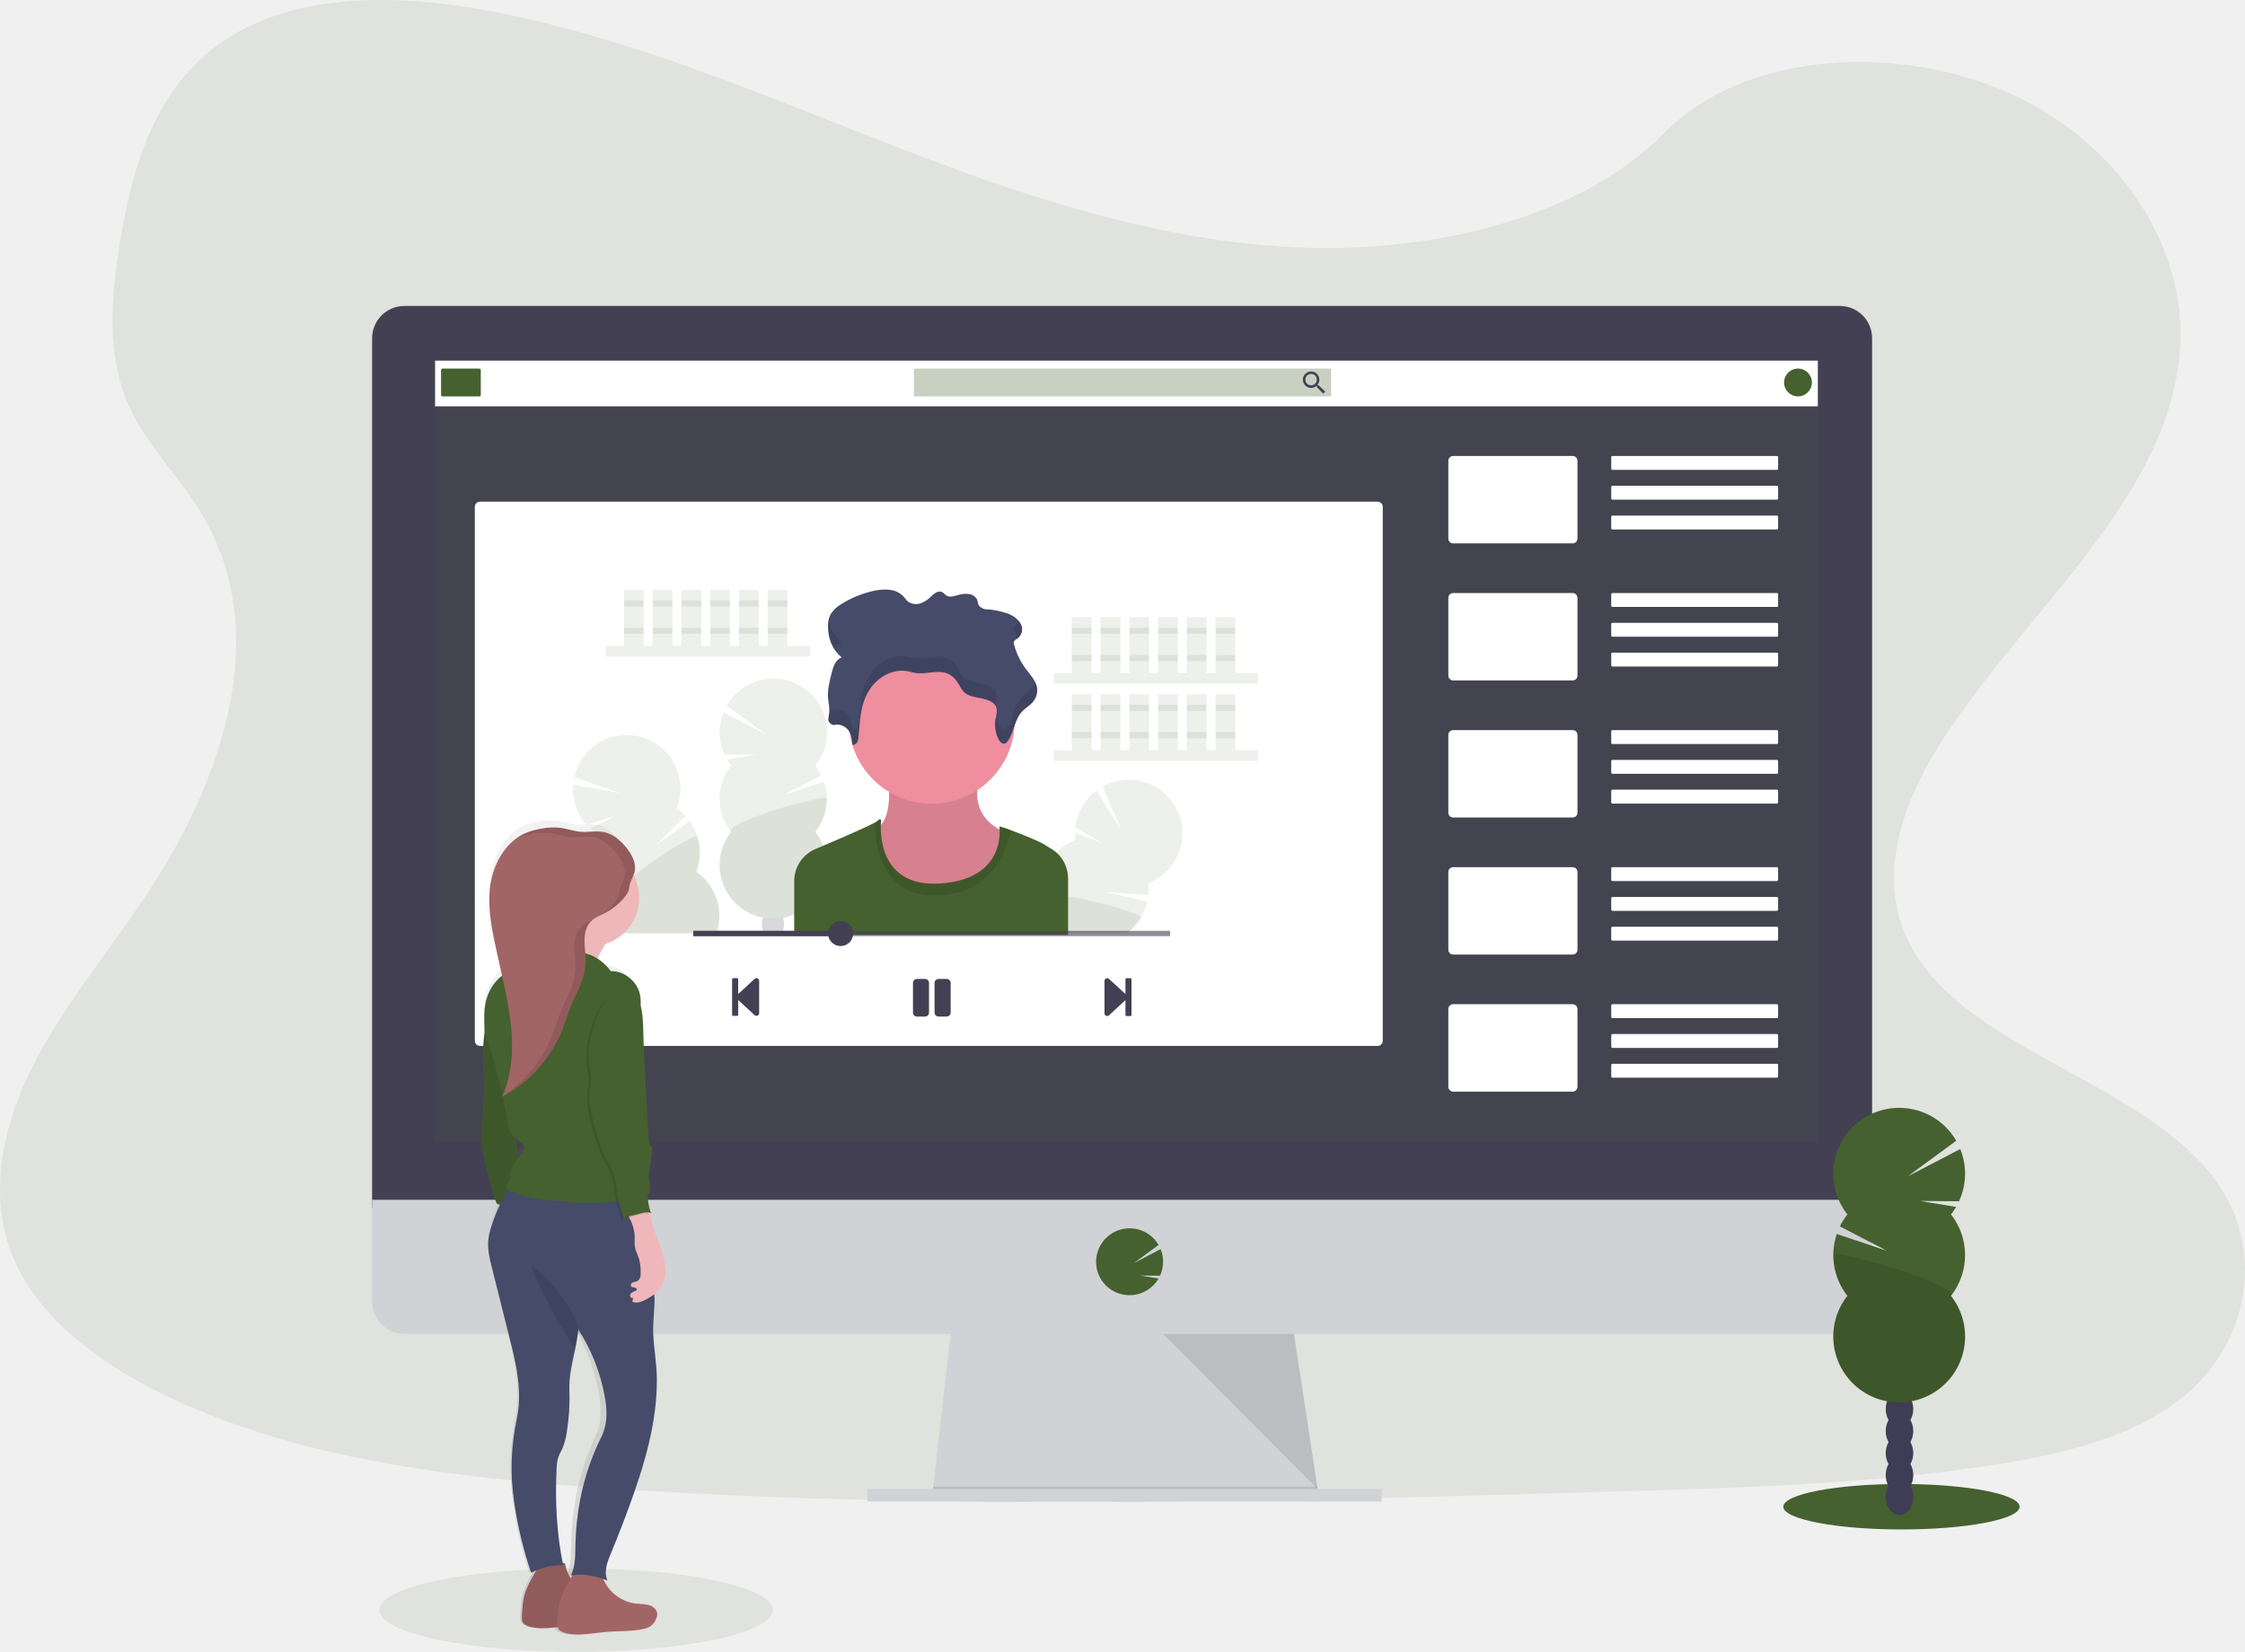
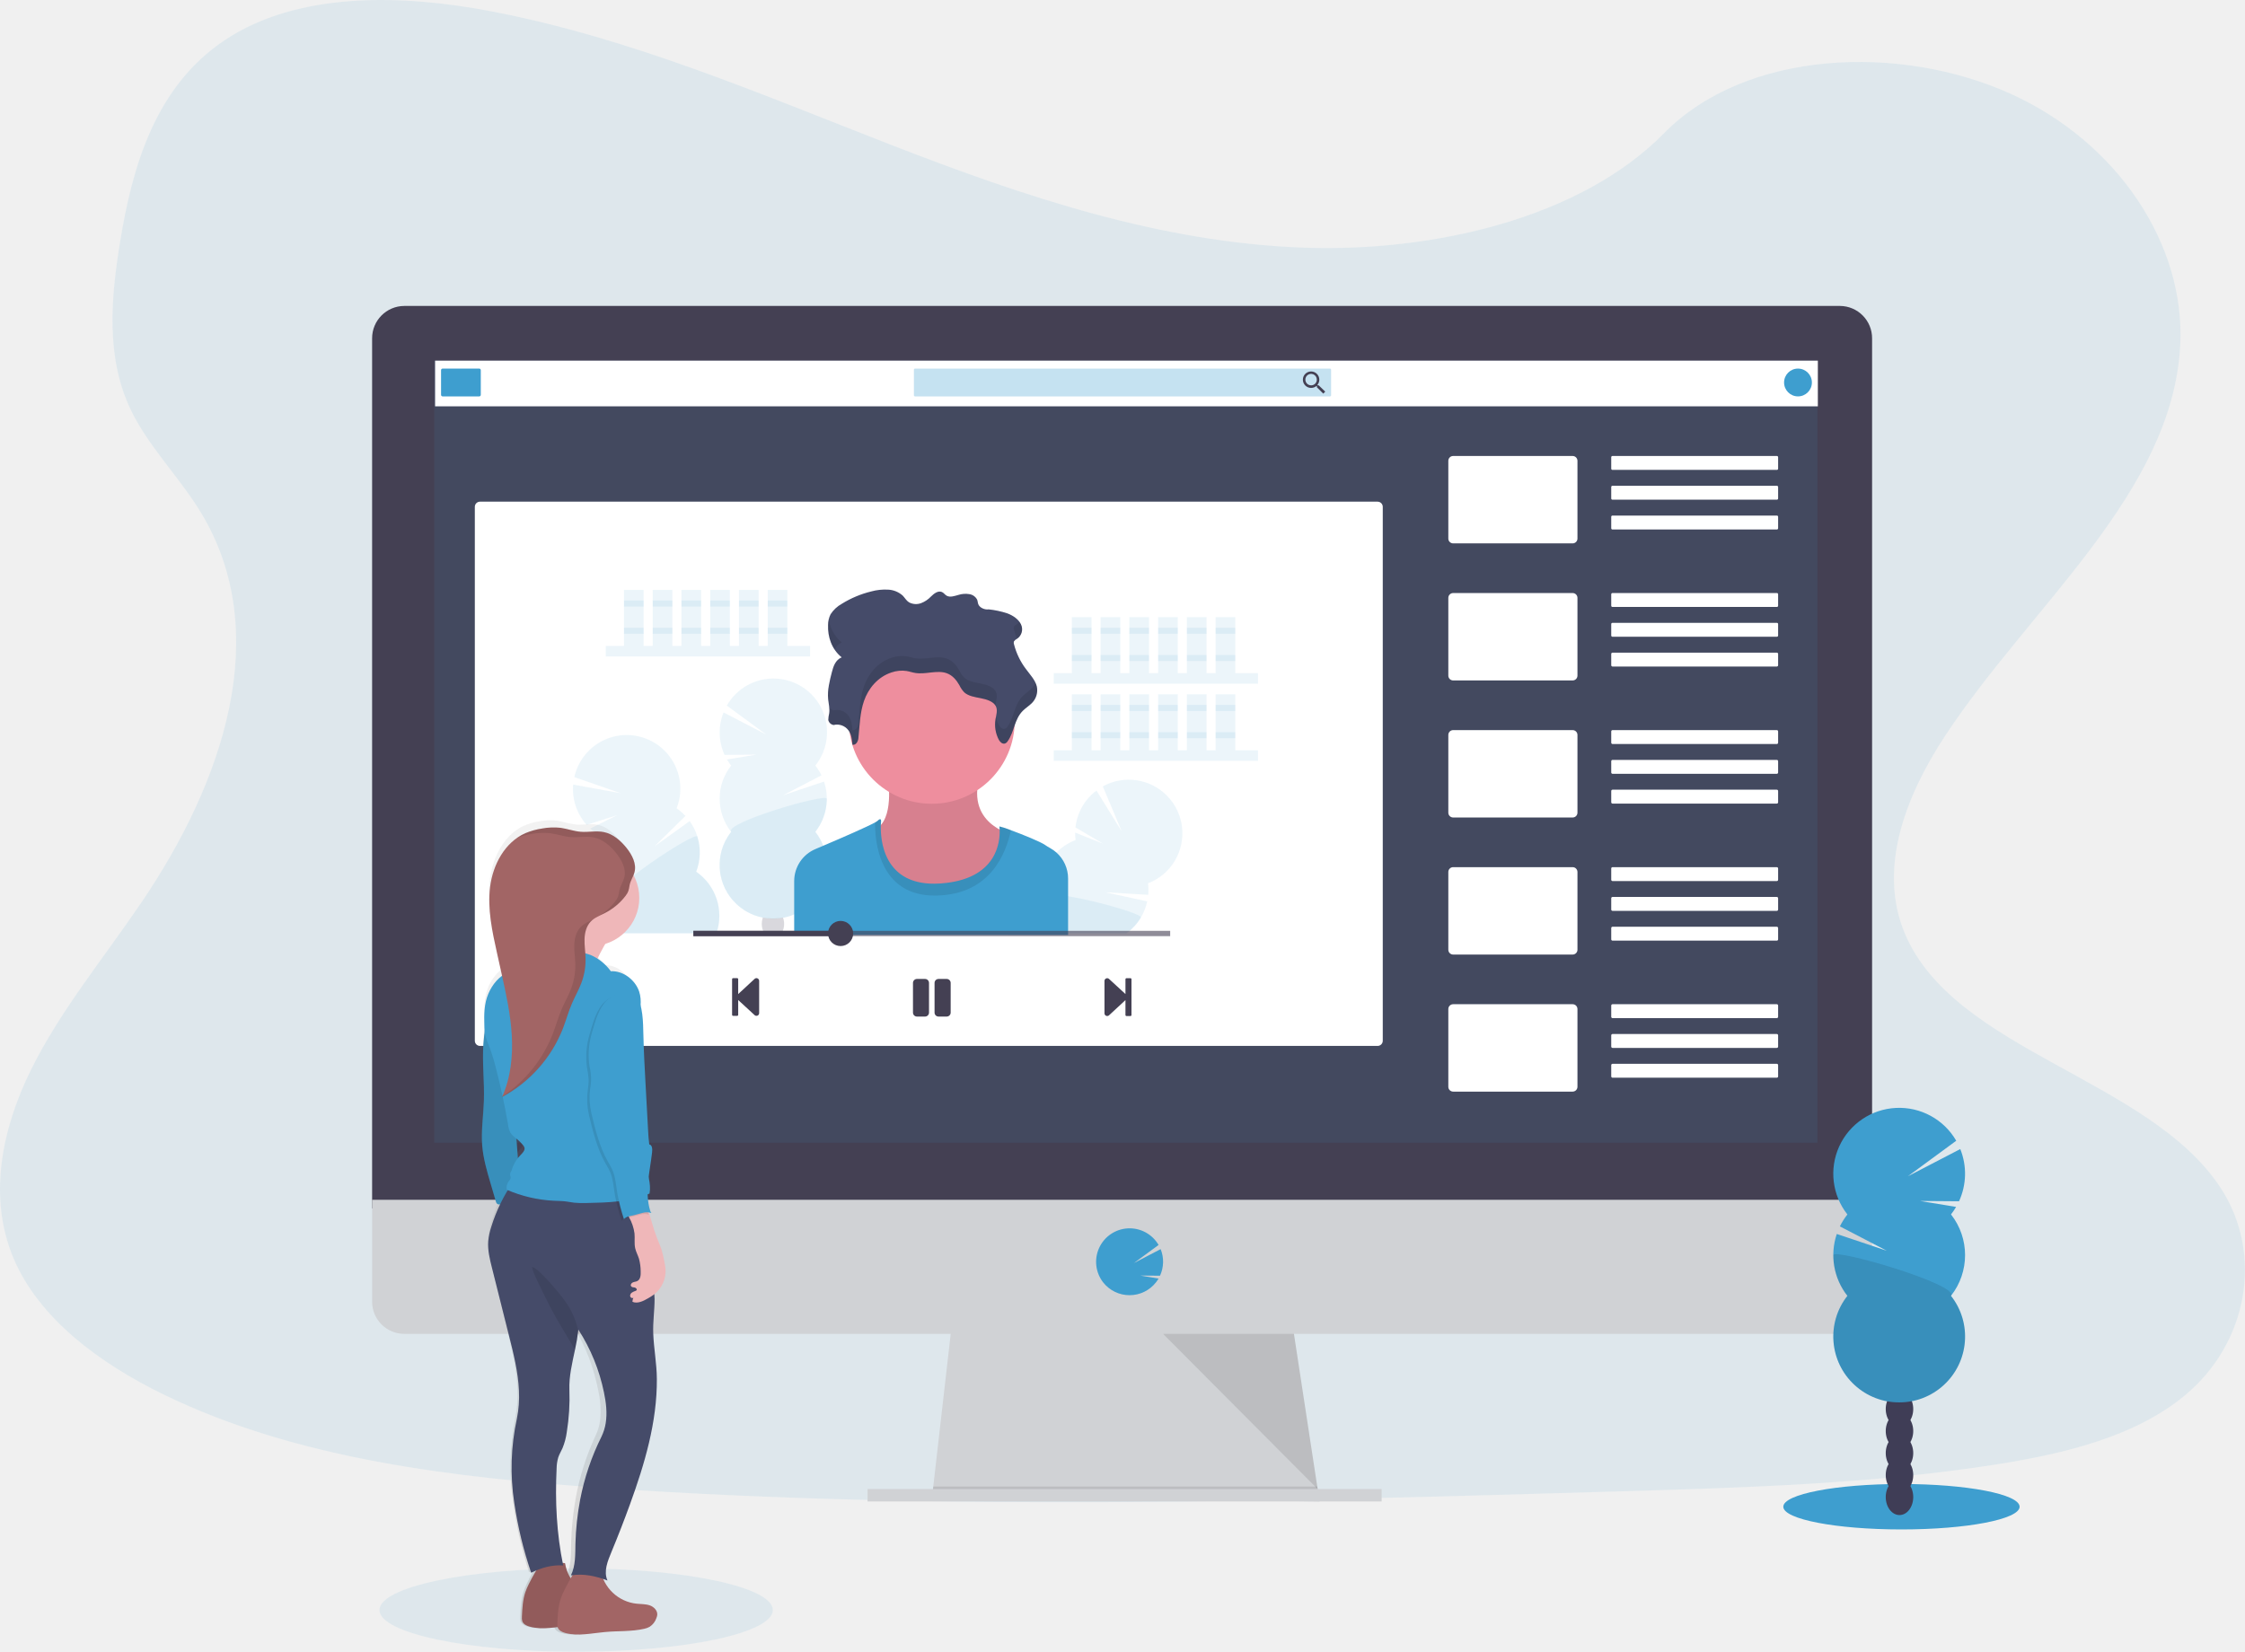
<svg xmlns="http://www.w3.org/2000/svg" data-name="Layer 1" width="1130" height="831.56" viewBox="0 0 1130 831.56">
  <defs>
    <linearGradient id="a" x1="321.68" y1="857.11" x2="321.68" y2="447.21" gradientUnits="userSpaceOnUse">
      <stop offset="0" stop-color="gray" stop-opacity=".25" />
      <stop offset=".54" stop-color="gray" stop-opacity=".12" />
      <stop offset="1" stop-color="gray" stop-opacity=".1" />
    </linearGradient>
  </defs>
-   <path d="M656.54 124.69C584.1 122.18 515.1 98.78 449.22 73.2S318.07 19.27 247.37 5.71c-45.48-8.72-97.49-9.93-134.13 14.43-35.27 23.46-46.66 64-52.78 101.55-4.61 28.28-7.32 58 5.3 84.51 8.77 18.37 24.34 33.82 35.11 51.42 37.45 61.26 11 136.79-29.62 196.59-19 28.06-41.13 54.82-55.82 84.69s-21.49 64.08-8.64 94.54c12.75 30.2 43.11 52.88 76 68.83 66.81 32.4 145.54 41.68 222.31 46.93 169.95 11.58 340.8 6.58 511.19 1.58 63.06-1.87 126.39-3.76 188.43-13.51 34.44-5.41 70-14 95-34.75 31.75-26.34 39.62-70.94 18.34-104-35.68-55.39-134.35-69.15-159.29-128.6-13.73-32.72.37-69.17 20.32-99.52 42.8-65.11 114.54-122.22 118.32-196.64 2.6-51.11-31.89-102.3-85.21-126.48-55.9-25.35-133.4-22.16-174.64 19.8-42.44 43.21-117.06 59.83-181.02 57.61z" fill="#45612f" opacity=".1" />
+   <path d="M656.54 124.69C584.1 122.18 515.1 98.78 449.22 73.2S318.07 19.27 247.37 5.71c-45.48-8.72-97.49-9.93-134.13 14.43-35.27 23.46-46.66 64-52.78 101.55-4.61 28.28-7.32 58 5.3 84.51 8.77 18.37 24.34 33.82 35.11 51.42 37.45 61.26 11 136.79-29.62 196.59-19 28.06-41.13 54.82-55.82 84.69s-21.49 64.08-8.64 94.54c12.75 30.2 43.11 52.88 76 68.83 66.81 32.4 145.54 41.68 222.31 46.93 169.95 11.58 340.8 6.58 511.19 1.58 63.06-1.87 126.39-3.76 188.43-13.51 34.44-5.41 70-14 95-34.75 31.75-26.34 39.62-70.94 18.34-104-35.68-55.39-134.35-69.15-159.29-128.6-13.73-32.72.37-69.17 20.32-99.52 42.8-65.11 114.54-122.22 118.32-196.64 2.6-51.11-31.89-102.3-85.21-126.48-55.9-25.35-133.4-22.16-174.64 19.8-42.44 43.21-117.06 59.83-181.02 57.61z" fill="#3e9ecf" opacity=".1" />
  <path fill="#d0d2d5" d="M664.18 755.89l-195-2.5.57-5 9.43-82.5h171.25l12.6 82.5.96 6.25.19 1.25z" />
  <path opacity=".1" d="M663.99 754.64h-97.31l-97.5-1.25.57-5h193.28l.96 6.25z" />
  <path fill="#d0d2d5" d="M436.68 749.64h258.75v6.25H436.68z" />
  <path d="M942.3 170.37a16.27 16.27 0 00-16.19-16.35H203.5a16.27 16.27 0 00-16.2 16.35v438h755z" fill="#444053" />
  <path d="M187.3 604.02v51.3a16.2 16.2 0 0016.2 16.2h722.61a16.2 16.2 0 0016.19-16.2v-51.3z" fill="#d0d2d5" />
-   <path fill="#45612f" opacity=".1" d="M218.55 181.52H914.8v393.75H218.55z" />
-   <path d="M568.55 652.05a16.89 16.89 0 0013.28-6.44 17.21 17.21 0 001.31-1.93l-9.26-1.52 10 .08a16.85 16.85 0 00.32-13.38l-13.43 7 12.39-9.1a16.87 16.87 0 10-27.87 18.88 16.87 16.87 0 0013.26 6.41z" fill="#45612f" />
+   <path fill="#3e9ecf" opacity=".1" d="M218.55 181.52H914.8v393.75H218.55z" />
+   <path d="M568.55 652.05a16.89 16.89 0 0013.28-6.44 17.21 17.21 0 001.31-1.93l-9.26-1.52 10 .08a16.85 16.85 0 00.32-13.38l-13.43 7 12.39-9.1a16.87 16.87 0 10-27.87 18.88 16.87 16.87 0 0013.26 6.41z" fill="#3e9ecf" />
  <path opacity=".1" d="M585.43 671.52l77.79 78.12-11.93-78.12h-65.86z" />
  <rect x="239" y="252.56" width="457" height="274" rx="2.6" fill="#fff" />
  <path fill="#fff" d="M219 181.56h696v23H219z" />
-   <rect x="222" y="185.56" width="20" height="14" rx=".78" fill="#45612f" />
-   <rect x="460" y="185.56" width="210" height="14" rx=".58" fill="#45612f" opacity=".3" />
+   <rect x="222" y="185.56" width="20" height="14" rx=".78" fill="#3e9ecf" />
+   <rect x="460" y="185.56" width="210" height="14" rx=".58" fill="#3e9ecf" opacity=".3" />
  <path d="M663.77 194h-.51l-.19-.16a4.25 4.25 0 001-2.72 4.14 4.14 0 10-4.13 4.17 4.27 4.27 0 002.72-1l.19.16v.52l3.2 3.2 1-1zm-3.84 0a2.89 2.89 0 112.88-2.88 2.86 2.86 0 01-2.88 2.88z" fill="#444053" />
-   <circle cx="905" cy="192.56" r="7" fill="#45612f" />
+   <circle cx="905" cy="192.56" r="7" fill="#3e9ecf" />
  <rect x="729" y="229.56" width="65" height="44" rx="2.43" fill="#fff" />
  <rect x="811" y="229.56" width="84" height="7" rx=".61" fill="#fff" />
  <rect x="811" y="244.56" width="84" height="7" rx=".61" fill="#fff" />
  <rect x="811" y="259.56" width="84" height="7" rx=".61" fill="#fff" />
  <rect x="729" y="298.56" width="65" height="44" rx="2.43" fill="#fff" />
  <rect x="811" y="298.56" width="84" height="7" rx=".61" fill="#fff" />
  <rect x="811" y="313.56" width="84" height="7" rx=".61" fill="#fff" />
  <rect x="811" y="328.56" width="84" height="7" rx=".66" fill="#fff" />
  <rect x="729" y="367.56" width="65" height="44" rx="2.43" fill="#fff" />
  <rect x="811" y="367.56" width="84" height="7" rx=".66" fill="#fff" />
  <rect x="811" y="382.56" width="84" height="7" rx=".66" fill="#fff" />
  <rect x="811" y="397.56" width="84" height="7" rx=".66" fill="#fff" />
  <rect x="729" y="436.56" width="65" height="44" rx="2.43" fill="#fff" />
  <rect x="811" y="436.56" width="84" height="7" rx=".66" fill="#fff" />
  <rect x="811" y="451.56" width="84" height="7" rx=".66" fill="#fff" />
  <rect x="811" y="466.56" width="84" height="7" rx=".66" fill="#fff" />
  <rect x="729" y="505.56" width="65" height="44" rx="2.43" fill="#fff" />
  <rect x="811" y="505.56" width="84" height="7" rx=".66" fill="#fff" />
  <rect x="811" y="520.56" width="84" height="7" rx=".66" fill="#fff" />
  <rect x="811" y="535.56" width="84" height="7" rx=".66" fill="#fff" />
-   <path fill="#45612f" opacity=".1" d="M304.92 325.17h102.83v5.33H304.92zm9.14-28.18h9.9v28.18h-9.9zm14.47 0h9.9v28.18h-9.9zm14.47 0h9.9v28.18H343zm14.47 0h9.9v28.18h-9.9zm14.47 0h9.9v28.18h-9.9zm14.48 0h9.9v28.18h-9.9z" />
-   <path fill="#45612f" opacity=".1" d="M314.06 302.32h9.9v3.05h-9.9zm14.47 0h9.9v3.05h-9.9zm14.47 0h9.9v3.05H343zm14.47 0h9.9v3.05h-9.9zm14.47 0h9.9v3.05h-9.9zm14.48 0h9.9v3.05h-9.9zm-72.36 13.71h9.9v3.05h-9.9zm14.47 0h9.9v3.05h-9.9zm14.47 0h9.9v3.05H343zm14.47 0h9.9v3.05h-9.9zm14.47 0h9.9v3.05h-9.9zm14.48 0h9.9v3.05h-9.9zm143.95 22.85H633.2v5.33H530.37zm9.14-28.18h9.9v28.18h-9.9zm14.47 0h9.9v28.18h-9.9zm14.47 0h9.9v28.18h-9.9zm14.48 0h9.9v28.18h-9.9zm14.47 0h9.9v28.18h-9.9zm14.47 0h9.9v28.18h-9.9z" />
-   <path fill="#45612f" opacity=".1" d="M539.51 316.03h9.9v3.05h-9.9zm14.47 0h9.9v3.05h-9.9zm14.47 0h9.9v3.05h-9.9zm14.48 0h9.9v3.05h-9.9zm14.47 0h9.9v3.05h-9.9zm14.47 0h9.9v3.05h-9.9zm-72.36 13.71h9.9v3.05h-9.9zm14.47 0h9.9v3.05h-9.9zm14.47 0h9.9v3.05h-9.9zm14.48 0h9.9v3.05h-9.9zm14.47 0h9.9v3.05h-9.9zm14.47 0h9.9v3.05h-9.9zm-81.5 47.98H633.2v5.33H530.37zm9.14-28.18h9.9v28.18h-9.9zm14.47 0h9.9v28.18h-9.9zm14.47 0h9.9v28.18h-9.9zm14.48 0h9.9v28.18h-9.9zm14.47 0h9.9v28.18h-9.9zm14.47 0h9.9v28.18h-9.9z" />
-   <path fill="#45612f" opacity=".1" d="M539.51 354.87h9.9v3.05h-9.9zm14.47 0h9.9v3.05h-9.9zm14.47 0h9.9v3.05h-9.9zm14.48 0h9.9v3.05h-9.9zm14.47 0h9.9v3.05h-9.9zm14.47 0h9.9v3.05h-9.9zm-72.36 13.71h9.9v3.05h-9.9zm14.47 0h9.9v3.05h-9.9zm14.47 0h9.9v3.05h-9.9zm14.48 0h9.9v3.05h-9.9zm14.47 0h9.9v3.05h-9.9zm14.47 0h9.9v3.05h-9.9zM368 385.44a28.45 28.45 0 01-2.1-3.09l14.81-2.43-16 .12a27.06 27.06 0 01-.52-21.38l21.45 11.12-19.81-14.56a27 27 0 1144.57 30.2 26.24 26.24 0 013.08 4.92l-19.22 10 20.49-6.87a27 27 0 01-4.35 25.31 27 27 0 11-42.4 0 27 27 0 010-33.37z" />
-   <path d="M416.18 402.12a26.89 26.89 0 01-5.78 16.66 27 27 0 11-42.4 0c-3.63-4.57 48.18-19.69 48.18-16.66z" fill="#45612f" opacity=".1" />
+   <path fill="#3e9ecf" opacity=".1" d="M304.92 325.17h102.83v5.33H304.92zm9.14-28.18h9.9v28.18h-9.9zm14.47 0h9.9v28.18h-9.9zm14.47 0h9.9v28.18H343zm14.47 0h9.9v28.18h-9.9zm14.47 0h9.9v28.18h-9.9zm14.48 0h9.9v28.18h-9.9z" />
+   <path fill="#3e9ecf" opacity=".1" d="M314.06 302.32h9.9v3.05h-9.9zm14.47 0h9.9v3.05h-9.9zm14.47 0h9.9v3.05H343zm14.47 0h9.9v3.05h-9.9zm14.47 0h9.9v3.05h-9.9zm14.48 0h9.9v3.05h-9.9zm-72.36 13.71h9.9v3.05h-9.9zm14.47 0h9.9v3.05h-9.9zm14.47 0h9.9v3.05H343zm14.47 0h9.9v3.05h-9.9zm14.47 0h9.9v3.05h-9.9zm14.48 0h9.9v3.05h-9.9zm143.95 22.85H633.2v5.33H530.37zm9.14-28.18h9.9v28.18h-9.9zm14.47 0h9.9v28.18h-9.9zm14.47 0h9.9v28.18h-9.9zm14.48 0h9.9v28.18h-9.9zm14.47 0h9.9v28.18h-9.9zm14.47 0h9.9v28.18h-9.9z" />
+   <path fill="#3e9ecf" opacity=".1" d="M539.51 316.03h9.9v3.05h-9.9zm14.47 0h9.9v3.05h-9.9zm14.47 0h9.9v3.05h-9.9zm14.48 0h9.9v3.05h-9.9zm14.47 0h9.9v3.05h-9.9zm14.47 0h9.9v3.05h-9.9zm-72.36 13.71h9.9v3.05h-9.9zm14.47 0h9.9v3.05h-9.9zm14.47 0h9.9v3.05h-9.9zm14.48 0h9.9v3.05h-9.9zm14.47 0h9.9v3.05h-9.9zm14.47 0h9.9v3.05h-9.9zm-81.5 47.98H633.2v5.33H530.37zm9.14-28.18h9.9v28.18h-9.9zm14.47 0h9.9v28.18h-9.9zm14.47 0h9.9v28.18h-9.9zm14.48 0h9.9v28.18h-9.9zm14.47 0h9.9v28.18h-9.9zm14.47 0h9.9v28.18h-9.9z" />
+   <path fill="#3e9ecf" opacity=".1" d="M539.51 354.87h9.9v3.05h-9.9zm14.47 0h9.9v3.05h-9.9zm14.47 0h9.9v3.05h-9.9zm14.48 0h9.9v3.05h-9.9zm14.47 0h9.9v3.05h-9.9zm14.47 0h9.9v3.05h-9.9zm-72.36 13.71h9.9v3.05h-9.9zm14.47 0h9.9v3.05h-9.9zm14.47 0h9.9v3.05h-9.9zm14.48 0h9.9v3.05h-9.9zm14.47 0h9.9v3.05h-9.9zm14.47 0h9.9v3.05h-9.9zM368 385.44a28.45 28.45 0 01-2.1-3.09l14.81-2.43-16 .12a27.06 27.06 0 01-.52-21.38l21.45 11.12-19.81-14.56a27 27 0 1144.57 30.2 26.24 26.24 0 013.08 4.92l-19.22 10 20.49-6.87a27 27 0 01-4.35 25.31 27 27 0 11-42.4 0 27 27 0 010-33.37z" />
+   <path d="M416.18 402.12a26.89 26.89 0 01-5.78 16.66 27 27 0 11-42.4 0c-3.63-4.57 48.18-19.69 48.18-16.66z" fill="#3e9ecf" opacity=".1" />
  <path d="M393.52 469.66a2.53 2.53 0 01.13.22h-9.16c.05-.07.08-.15.13-.22a8.87 8.87 0 01-1.18-4.51 9.26 9.26 0 01.55-3.18c.51.08 1.14.17 1.87.25a32.1 32.1 0 006.39 0q.92-.09 1.89-.24a.09.09 0 000 .05 9 9 0 01.54 3.13 8.87 8.87 0 01-1.16 4.5z" fill="#3f3d56" opacity=".2" />
-   <path d="M360.6 469.88h-51c-.11-.29-.21-.6-.3-.9a26.85 26.85 0 01.59-17.64 27 27 0 01-9.85-31.89 25.83 25.83 0 01-2.91-2.33l13.42-6.69-15.26 4.84a27 27 0 01-6.8-20.27l23.81 4.3-23.22-8.07a27 27 0 1151.49 15.7 27.35 27.35 0 014.43 3.85l-15.42 15.21 17.55-12.62a27 27 0 013.32 25.5 27 27 0 0110.15 31.01z" fill="#45612f" opacity=".1" />
-   <path d="M360.6 469.88h-51c-.11-.29-.21-.6-.3-.9a26.85 26.85 0 01.59-17.64c-4.8-3.32 40.23-33.07 41.12-30.17a26.88 26.88 0 01-.59 17.65 27 27 0 0110.18 31.06zm230.75-36.54a26.9 26.9 0 01-13.51 11.36 27.4 27.4 0 01.11 5.8l-21.61-1.3 21.11 4.58a27 27 0 01-3.22 8.16 26.57 26.57 0 01-7.2 7.9h-29.42v.77h-30c.06-.26.12-.51.19-.77a27 27 0 0116.45-18.31 27 27 0 0117.13-28.64 27.36 27.36 0 01-.22-3.73l13.95 5.51-13.8-8.11a27 27 0 0110.59-18.58l12.71 20.58-9.53-22.66a27 27 0 0136.27 37.44z" fill="#45612f" opacity=".1" />
-   <path d="M574.23 461.98a26.57 26.57 0 01-7.2 7.9h-29.42v.77h-30c.06-.26.12-.51.19-.77a27 27 0 0116.45-18.31c-.25-2 5.56-1.7 13.31-.4 15.19 2.55 37.7 9.09 36.67 10.81z" fill="#45612f" opacity=".1" />
+   <path d="M360.6 469.88h-51c-.11-.29-.21-.6-.3-.9a26.85 26.85 0 01.59-17.64 27 27 0 01-9.85-31.89 25.83 25.83 0 01-2.91-2.33l13.42-6.69-15.26 4.84a27 27 0 01-6.8-20.27l23.81 4.3-23.22-8.07a27 27 0 1151.49 15.7 27.35 27.35 0 014.43 3.85l-15.42 15.21 17.55-12.62a27 27 0 013.32 25.5 27 27 0 0110.15 31.01z" fill="#3e9ecf" opacity=".1" />
+   <path d="M360.6 469.88h-51c-.11-.29-.21-.6-.3-.9a26.85 26.85 0 01.59-17.64c-4.8-3.32 40.23-33.07 41.12-30.17a26.88 26.88 0 01-.59 17.65 27 27 0 0110.18 31.06zm230.75-36.54a26.9 26.9 0 01-13.51 11.36 27.4 27.4 0 01.11 5.8l-21.61-1.3 21.11 4.58a27 27 0 01-3.22 8.16 26.57 26.57 0 01-7.2 7.9h-29.42v.77h-30c.06-.26.12-.51.19-.77a27 27 0 0116.45-18.31 27 27 0 0117.13-28.64 27.36 27.36 0 01-.22-3.73l13.95 5.51-13.8-8.11a27 27 0 0110.59-18.58l12.71 20.58-9.53-22.66a27 27 0 0136.27 37.44z" fill="#3e9ecf" opacity=".1" />
+   <path d="M574.23 461.98a26.57 26.57 0 01-7.2 7.9h-29.42v.77h-30c.06-.26.12-.51.19-.77a27 27 0 0116.45-18.31c-.25-2 5.56-1.7 13.31-.4 15.19 2.55 37.7 9.09 36.67 10.81z" fill="#3e9ecf" opacity=".1" />
  <path d="M446.71 389.97s3.7 20-4.56 26.53 7 45.67 32.18 41.1 35.44-37.4 35.44-37.4-25.22-5.22-15.87-31.75z" fill="#ee8e9e" />
  <path d="M446.71 389.97s3.7 20-4.56 26.53 7 45.67 32.18 41.1 35.44-37.4 35.44-37.4-25.22-5.22-15.87-31.75z" opacity=".1" />
  <circle cx="469" cy="362.9" r="41.75" fill="#ee8e9e" />
-   <path d="M537.61 442.27v28.38H399.75v-27.09a17.48 17.48 0 0110.67-16.1l3.95-1.68c10-4.26 22.15-9.55 26.12-11.75a6.53 6.53 0 001.22-.79c2.17-2.17 1.74.65 1.74.65s-.06.54-.1 1.47c-.24 6.39.68 31.5 30.11 29.41 28.71-2 30-21.42 29.71-27.13a15.45 15.45 0 00-.13-1.58 37.09 37.09 0 015.81 1.9c6 2.22 14.86 5.78 17.23 7.46.74.52 1.64 1.06 2.62 1.61a17.23 17.23 0 013.1 2.21 17.51 17.51 0 015.81 13.03z" fill="#45612f" />
+   <path d="M537.61 442.27v28.38H399.75v-27.09a17.48 17.48 0 0110.67-16.1l3.95-1.68c10-4.26 22.15-9.55 26.12-11.75a6.53 6.53 0 001.22-.79c2.17-2.17 1.74.65 1.74.65s-.06.54-.1 1.47c-.24 6.39.68 31.5 30.11 29.41 28.71-2 30-21.42 29.71-27.13a15.45 15.45 0 00-.13-1.58 37.09 37.09 0 015.81 1.9c6 2.22 14.86 5.78 17.23 7.46.74.52 1.64 1.06 2.62 1.61a17.23 17.23 0 013.1 2.21 17.51 17.51 0 015.81 13.03z" fill="#3e9ecf" />
  <path d="M508.85 417.96c-2.43 11.26-10.06 32.35-37.56 32.9-29.3.58-31-28.56-30.81-36.83a5.91 5.91 0 001.23-.79c2.18-2.17 1.74.65 1.74.65s-3.69 33.27 30 30.88 29.55-28.7 29.55-28.7c0-.16 2.51.71 5.85 1.89z" opacity=".1" />
  <path d="M419.58 364.99a7.15 7.15 0 017.53 2.75c1.52 2.13 1.75 4.7 1.94 7.16 1.81.38 2.83-1.67 3-3.22.67-6.31.72-12.74 2.84-18.84s6.75-12 13.86-14.33a16.08 16.08 0 017.57-.72c1.51.25 2.93.78 4.43 1 5.2.86 10.85-1.6 15.72.11 3.06 1.08 5 3.57 6.43 6.06a13.08 13.08 0 002.5 3.63c2.07 1.86 5.31 2.34 8.28 2.92s6.21 1.59 7.48 3.88c1.14 2.07.3 4.46-.08 6.7a16.42 16.42 0 001.69 10.37c.55 1 1.67 2.21 3 1.88a2.63 2.63 0 001.42-1.15c3.41-4.78 3.32-11 7.6-15.31 1.43-1.44 3.28-2.56 4.67-4a9.08 9.08 0 002.42-8.24c-.77-3.3-3.41-6-5.54-8.9a35 35 0 01-5.93-12.31 2.23 2.23 0 010-1.61 4.29 4.29 0 011.52-1.24 5.74 5.74 0 001.94-7.33c-1.21-2.47-3.87-4.35-6.87-5.47a44.8 44.8 0 00-9.37-2c-2.1.3-4.56-.89-5.21-2.57-.29-.75-.29-1.56-.58-2.31a5.3 5.3 0 00-4-2.8 11.7 11.7 0 00-5.35.38c-2 .56-4.27 1.4-6 .42-.91-.51-1.41-1.44-2.39-1.86-2-.84-4.06.86-5.49 2.26a13.36 13.36 0 01-4.95 3.33 7.37 7.37 0 01-6.14-.41c-1.37-.87-2.06-2.27-3.15-3.38a11.86 11.86 0 00-7.45-3 26.23 26.23 0 00-8.41.92 50.78 50.78 0 00-14.77 6.2 15.87 15.87 0 00-5.67 5.27 12 12 0 00-1.27 5.43c-.22 5.91 1.74 12.13 6.85 16.27-3.12 1.3-4.17 4.49-4.9 7.32-1.17 4.52-2.34 9.11-1.9 13.71.22 2.38.87 4.76.52 7.13a15.36 15.36 0 00-.46 3.41 3.27 3.27 0 002.67 2.49z" fill="#454b69" />
  <path d="M521.23 343.78a9.76 9.76 0 01-1.8 2.66c-1.39 1.46-3.24 2.59-4.67 4-4.28 4.28-4.19 10.54-7.6 15.32a2.57 2.57 0 01-1.42 1.14c-1.3.34-2.42-.84-3-1.88a17.2 17.2 0 01-1.49-4l-.2 1a16.42 16.42 0 001.69 10.37c.55 1 1.67 2.21 3 1.88a2.63 2.63 0 001.42-1.15c3.41-4.78 3.32-11 7.6-15.31 1.43-1.44 3.28-2.56 4.67-4a9.08 9.08 0 002.42-8.24 10.74 10.74 0 00-.62-1.79zm-9.32-29.6a4.19 4.19 0 00-1.52 1.24 2.21 2.21 0 000 1.6 33.82 33.82 0 001.51 4.56 5.74 5.74 0 001.94-7.33 7 7 0 00-.7-1.17 5.76 5.76 0 01-1.23 1.1zm-88.2 9.27a18.54 18.54 0 01-6.55-11.59 15.62 15.62 0 00-.3 2.72 20.82 20.82 0 003.29 12.37 7 7 0 013.56-3.5zm77.37 31.27c.38-2.25 1.22-4.64.08-6.7-1.27-2.3-4.51-3.3-7.48-3.88s-6.21-1.07-8.28-2.92a13.08 13.08 0 01-2.5-3.63c-1.41-2.49-3.37-5-6.43-6.06-4.87-1.71-10.52.74-15.72-.11-1.5-.25-2.92-.77-4.43-1a16 16 0 00-7.57.72c-7.11 2.34-11.74 8.24-13.86 14.33s-2.17 12.52-2.84 18.84c-.17 1.54-1.19 3.6-3 3.22-.19-2.47-.42-5-1.94-7.17a7.15 7.15 0 00-7.53-2.74 3.66 3.66 0 01-2.11-1.35 11.59 11.59 0 010 2.76 15.36 15.36 0 00-.46 3.41 3.27 3.27 0 002.61 2.57 7.15 7.15 0 017.53 2.75c1.52 2.13 1.75 4.7 1.94 7.16 1.81.38 2.83-1.67 3-3.22.67-6.31.72-12.74 2.84-18.84s6.75-12 13.86-14.33a16.08 16.08 0 017.57-.72c1.51.25 2.93.78 4.43 1 5.2.86 10.85-1.6 15.72.11 3.06 1.08 5 3.57 6.43 6.06a13.08 13.08 0 002.5 3.63c2.07 1.86 5.31 2.34 8.28 2.92s6 1.52 7.33 3.64c-.05-.15 0-.3.03-.45zm-83.65-3.11a19 19 0 00-.33-5.57 24.82 24.82 0 00-.19 5.84c0 .5.11 1 .18 1.49.11-.59.26-1.17.34-1.76z" opacity=".1" />
  <path d="M368.49 511v-18.05a.51.51 0 01.51-.51h2.05a.51.51 0 01.51.51v7.51l8.32-7.71a1.36 1.36 0 012.23 1v16.35a1.36 1.36 0 01-2.23 1l-8.32-7.66v7.47a.51.51 0 01-.51.51H369a.51.51 0 01-.51-.42zm201.03-18.05V511a.51.51 0 01-.52.51h-2a.51.51 0 01-.51-.51v-7.51l-8.32 7.7a1.37 1.37 0 01-2.24-1v-16.41a1.37 1.37 0 012.24-1l8.32 7.66v-7.46a.51.51 0 01.51-.51h2a.51.51 0 01.52.48zm-103.91 18.83h-4.07a2 2 0 01-2-2v-14.94a2 2 0 012-2h4.07a2 2 0 012 2v14.94a2 2 0 01-2 2zm12.9-2v-14.94a2 2 0 00-2-2h-4.11a2 2 0 00-2 2v14.94a2 2 0 002 2h4.07a2 2 0 002.04-2z" fill="#444053" />
  <path fill="#444053" opacity=".6" d="M349 468.62h240v2.67H349z" />
  <circle cx="423.11" cy="469.95" r="6.33" fill="#444053" />
  <path fill="#444053" d="M349 468.62h74.11v2.67H349z" />
-   <ellipse cx="957.08" cy="758.54" rx="59.47" ry="11.44" fill="#45612f" />
+   <ellipse cx="957.08" cy="758.54" rx="59.47" ry="11.44" fill="#3e9ecf" />
  <ellipse cx="956.09" cy="753.68" rx="6.92" ry="9.06" fill="#3f3d56" />
  <ellipse cx="956.09" cy="742.6" rx="6.92" ry="9.06" fill="#3f3d56" />
  <ellipse cx="956.09" cy="731.53" rx="6.92" ry="9.06" fill="#3f3d56" />
  <ellipse cx="956.09" cy="720.45" rx="6.92" ry="9.06" fill="#3f3d56" />
  <ellipse cx="956.09" cy="709.37" rx="6.92" ry="9.06" fill="#3f3d56" />
  <ellipse cx="956.09" cy="698.29" rx="6.92" ry="9.06" fill="#3f3d56" />
  <ellipse cx="956.09" cy="687.21" rx="6.92" ry="9.06" fill="#3f3d56" />
-   <path d="M982 611.41a34.28 34.28 0 002.58-3.8l-18.2-3 19.68.15a33.27 33.27 0 00.63-26.28l-26.38 13.7 24.34-17.89a33.17 33.17 0 10-54.78 37.12 33.85 33.85 0 00-3.78 6l23.62 12.27-25.18-8.45a33.19 33.19 0 005.34 31.14 33.16 33.16 0 1052.14 0 33.18 33.18 0 000-41z" fill="#45612f" />
+   <path d="M982 611.41a34.28 34.28 0 002.58-3.8l-18.2-3 19.68.15a33.27 33.27 0 00.63-26.28l-26.38 13.7 24.34-17.89a33.17 33.17 0 10-54.78 37.12 33.85 33.85 0 00-3.78 6l23.62 12.27-25.18-8.45a33.19 33.19 0 005.34 31.14 33.16 33.16 0 1052.14 0 33.18 33.18 0 000-41z" fill="#3e9ecf" />
  <path d="M922.78 631.91a33 33 0 007.09 20.5 33.16 33.16 0 1052.14 0c4.44-5.63-59.23-24.22-59.23-20.5z" opacity=".1" />
-   <ellipse cx="290" cy="810.56" rx="99" ry="21" fill="#45612f" opacity=".1" />
+   <ellipse cx="290" cy="810.56" rx="99" ry="21" fill="#3e9ecf" opacity=".1" />
  <path d="M358.15 842.34c-2-.73-4.14-.61-6.23-.84a19.28 19.28 0 01-11.46-5.56 21 21 0 01-4.58-7c.66.24 1.32.49 2 .76-2-4.67.1-9.91 1.94-14.63q4.68-12 8.85-24.13c7-20.49 13-41.8 12.87-63.6 0-7.88-1.45-15.33-1.73-23.2-.21-5.84.69-11.67.65-17.52 0-.82 0-1.63-.06-2.45a15.53 15.53 0 005.27-12.66 30.48 30.48 0 00-.53-3.68 59.68 59.68 0 00-1.4-6.26c-.66-2.17-1.56-4.25-2.33-6.37-1.49-4.11-2.5-8.39-3.77-12.57a4.33 4.33 0 011.36.37 2.93 2.93 0 01-.64-1.31 32.41 32.41 0 01-1.2-8.17l.85-.38a21.27 21.27 0 00-.41-8.09c.48-4.29 1.23-8.61 1.69-12.88.17-1.6.1-3.61-1.37-4-.3-2.29-.42-4.61-.54-6.92q-.63-12.09-1.25-24.17c-.42-8.09-.84-16.17-1-24.27-.11-5.14-.17-10.46-1.39-15.38a18.6 18.6 0 00-.71-7c-1.86-5.89-7.64-10.56-13.5-10.23a26.86 26.86 0 00-6.39-6.46c1.17-2.62 2.57-5.32 3.72-7.44 9.38-3.05 16.24-12.3 16.24-23.3a25.43 25.43 0 00-2.75-11.59 12.52 12.52 0 00.44-1.35 11.09 11.09 0 00-.45-6.49 19 19 0 00-1-2.32c-.26-.5-.54-1-.83-1.48L348 459c-.31-.47-.63-.92-1-1.36a33.1 33.1 0 00-2.28-2.74 22.56 22.56 0 00-3.28-2.92 14.46 14.46 0 00-5.4-2.49 16.46 16.46 0 00-3.43-.31c-.69 0-1.39 0-2.08.06-1.4.08-2.79.18-4.18.17-.46 0-.93 0-1.39-.07a50.63 50.63 0 01-7.24-1.51l-1.2-.25c-.41-.08-.81-.15-1.22-.2a22.89 22.89 0 00-3.31-.2h-1.11a30.68 30.68 0 00-3.31.34l-1.1.17a31.6 31.6 0 00-8.05 2.39c-.33.15-.67.32-1 .5l-.2.11c-.27.14-.54.29-.8.45l-.15.09-.85.54-.07.05c-7.94 5.34-12.63 15.46-13.82 25.5-1.33 11.27 1 22.63 3.33 33.72l2.1 10c.09.45.19.89.28 1.34a22 22 0 00-6.59 9.14c-2 5-2.05 10.41-1.89 15.83 0 1.1.06 2.2.17 3.3-.25 2.08-.47 4.17-.61 6.27-.63 9.7.55 19.45.24 29.17-.24 7.49-1.37 15-.82 22.44.48 6.6 2.25 13 4 19.37l2.52 9.08a2.41 2.41 0 00.63 1.25 1.9 1.9 0 001.41.29 85.12 85.12 0 00-4.1 11.48 35.5 35.5 0 00-1.48 7.38c-.33 4.58.73 9.13 1.79 13.58q2.4 10 4.78 20.08 1.68 7.05 3.35 14.09c2.2 9.26 4.41 18.58 4.82 28.11a61.05 61.05 0 01-1 14.29 124.52 124.52 0 00-1.24 42.83 210 210 0 008.09 35.41c.81-.43 1.63-.83 2.47-1.2l-.35.65q-1.73 3-3.2 6.15a35 35 0 00-1.71 4.21c-1.28 4-1.48 8.26-1.66 12.47a6.1 6.1 0 00.21 2.41c.55 1.51 2.13 2.28 3.6 2.7 4.32 1.23 8.81.79 13.3.21a1.61 1.61 0 00.09.29c.55 1.51 2.12 2.28 3.6 2.7 6.18 1.76 12.7.1 19.07-.5s12.63-.16 18.76-1.63a8.93 8.93 0 002.6-1 8.51 8.51 0 003.28-4.55 5.83 5.83 0 00.38-1.49c.25-2.19-1.62-4.12-3.6-4.85zM337 749.73a25.2 25.2 0 01-2 6.78 129.4 129.4 0 00-10.26 32.17 149.15 149.15 0 00-2.27 22.25c-.1 5.5.11 11.26-2.18 16.2l.83-.13c-.26.48-.51 1-.75 1.38l-.12.22a21.68 21.68 0 01-2.73-7.66c0-.09-.45-.16-1.14-.2a206.93 206.93 0 01-2.92-47.89 22.17 22.17 0 01.8-5.75c.51-1.61 1.37-3.08 2-4.64a34.09 34.09 0 002-8.14 115.64 115.64 0 001.26-21.52c-.24-6.79 1.33-13.54 2.67-20.3.64-3.21 1.23-6.43 1.55-9.65l.06-.65a96.87 96.87 0 0112.28 31.88 45.6 45.6 0 01.92 15.65zm-42.8-144.52l.32.28a22 22 0 012.66 2.79 3.69 3.69 0 01.84 1.54c.3 1.46-.91 2.7-1.9 3.77a17 17 0 00-1.21 1.46q-.32-4.92-.68-9.84z" transform="translate(-35 -34.22)" fill="url(#a)" />
-   <path d="M245.36 508.31l-1.1 8.49c-.37 2.88-.74 5.75-.94 8.64-.67 9.62.57 19.28.25 28.92-.26 7.42-1.44 14.83-.87 22.24.51 6.54 2.37 12.9 4.23 19.2l2.64 9a2.38 2.38 0 00.66 1.24 2.33 2.33 0 001.69.27l11.72-1.06c-.75-3.44-1.58-7-2-10.53-.32-2.76-.51-5.54-.71-8.32-.62-8.66-1.33-17.32-2-26l-1.25-15.2c-.53-6.6-1.08-13.23-2.74-19.64a39.09 39.09 0 00-9.58-17.25z" fill="#45612f" />
+   <path d="M245.36 508.31l-1.1 8.49c-.37 2.88-.74 5.75-.94 8.64-.67 9.62.57 19.28.25 28.92-.26 7.42-1.44 14.83-.87 22.24.51 6.54 2.37 12.9 4.23 19.2l2.64 9a2.38 2.38 0 00.66 1.24 2.33 2.33 0 001.69.27l11.72-1.06c-.75-3.44-1.58-7-2-10.53-.32-2.76-.51-5.54-.71-8.32-.62-8.66-1.33-17.32-2-26l-1.25-15.2c-.53-6.6-1.08-13.23-2.74-19.64a39.09 39.09 0 00-9.58-17.25z" fill="#3e9ecf" />
  <path d="M245.36 508.31l-1.1 8.49c-.37 2.88-.74 5.75-.94 8.64-.67 9.62.57 19.28.25 28.92-.26 7.42-1.44 14.83-.87 22.24.51 6.54 2.37 12.9 4.23 19.2l2.64 9a2.38 2.38 0 00.66 1.24 2.33 2.33 0 001.69.27l11.72-1.06c-.75-3.44-1.58-7-2-10.53-.32-2.76-.51-5.54-.71-8.32-.62-8.66-1.33-17.32-2-26l-1.25-15.2c-.53-6.6-1.08-13.23-2.74-19.64a39.09 39.09 0 00-9.58-17.25z" opacity=".1" />
  <path d="M266.24 797.33a35.81 35.81 0 00-1.8 4.18c-1.34 3.95-1.54 8.19-1.74 12.36a6 6 0 00.22 2.39c.58 1.5 2.24 2.26 3.79 2.67 6.49 1.75 13.33.11 20-.49s13.26-.16 19.7-1.61a10.06 10.06 0 002.73-.95 8.51 8.51 0 003.45-4.5 5.88 5.88 0 00.39-1.48c.21-2.2-1.7-4.1-3.78-4.82s-4.35-.61-6.54-.83a20.6 20.6 0 01-18.24-17.21c-.08-.48-10.84-.19-12 .43-1.32.73-2.12 2.54-2.87 3.77q-1.77 2.97-3.31 6.09z" fill="#a26565" />
  <path d="M266.24 797.33a35.81 35.81 0 00-1.8 4.18c-1.34 3.95-1.54 8.19-1.74 12.36a6 6 0 00.22 2.39c.58 1.5 2.24 2.26 3.79 2.67 6.49 1.75 13.33.11 20-.49s13.26-.16 19.7-1.61a10.06 10.06 0 002.73-.95 8.51 8.51 0 003.45-4.5 5.88 5.88 0 00.39-1.48c.21-2.2-1.7-4.1-3.78-4.82s-4.35-.61-6.54-.83a20.6 20.6 0 01-18.24-17.21c-.08-.48-10.84-.19-12 .43-1.32.73-2.12 2.54-2.87 3.77q-1.77 2.97-3.31 6.09z" opacity=".1" />
  <path d="M284.09 800.51a34 34 0 00-1.8 4.17c-1.35 4-1.55 8.19-1.74 12.36a5.83 5.83 0 00.22 2.39c.57 1.5 2.23 2.26 3.78 2.68 6.49 1.74 13.34.1 20-.5s13.27-.16 19.7-1.61a9.62 9.62 0 002.73-1 8.47 8.47 0 003.45-4.5 5.88 5.88 0 00.39-1.48c.21-2.19-1.7-4.1-3.78-4.82s-4.35-.6-6.54-.83a20.61 20.61 0 01-18.24-17.2c-.08-.48-10.84-.2-12 .42-1.33.73-2.13 2.54-2.88 3.77-1.14 2.03-2.26 4.07-3.29 6.15z" fill="#a26565" />
  <path d="M330.62 694.28c.14 21.61-6.14 42.73-13.51 63q-4.38 12.06-9.29 23.91c-1.94 4.68-4.13 9.88-2.05 14.5-6-2.28-12.1-3.62-18.41-2.57 2.4-4.9 2.17-10.6 2.28-16a140.3 140.3 0 012.36-22.05 123 123 0 0110.79-31.89 24.3 24.3 0 002.09-6.72c.82-5.14.18-10.42-.89-15.51a92.47 92.47 0 00-12.9-31.6l-.06.64a93.27 93.27 0 01-1.62 9.57c-1.41 6.69-3.06 13.39-2.81 20.12a108.83 108.83 0 01-1.32 21.33 32.43 32.43 0 01-2.15 8.06c-.69 1.55-1.59 3-2.13 4.61a21 21 0 00-.84 5.7c-.8 16.27 0 32.79 3.32 48.74-5.57-.44-11.14 1.17-16.12 3.67a198.54 198.54 0 01-8.5-35.1 116.62 116.62 0 011.3-42.46 56.42 56.42 0 001.05-14.15c-.43-9.45-2.75-18.69-5.06-27.87l-3.52-14q-2.5-10-5-19.91c-1.11-4.41-2.23-8.92-1.88-13.46a33.4 33.4 0 011.56-7.32 81.69 81.69 0 0111.07-22.64c19.27 1.08 38.77-.72 58-2.2a3.89 3.89 0 012.72.46 3.85 3.85 0 011.1 2.48l7.23 41a103 103 0 012.05 17.3c0 5.8-.9 11.58-.68 17.37.3 7.8 1.78 15.18 1.82 22.99z" fill="#454b69" />
  <path d="M291.05 669.99a93.27 93.27 0 01-1.62 9.57c-4.19-7.25-8.71-14.32-12.57-21.75-1-1.91-1.94-3.85-2.89-5.79l-2.85-5.8c-.53-1.09-1.06-2.18-1.54-3.29a23.77 23.77 0 01-1.79-5c1.4-.26 4.86 3.52 5.9 4.51a80.64 80.64 0 016 6.64 72.81 72.81 0 016.26 8.2 39.88 39.88 0 015.1 12.71z" opacity=".1" />
  <path d="M307.1 471.08s-10.7 17.05-8.72 20.62-33.7-3.17-33.7-3.17 19.43-17.05 17.44-24.19 24.98 6.74 24.98 6.74z" fill="#efb7b9" />
  <circle cx="297.59" cy="452.05" r="24.19" fill="#efb7b9" />
-   <path d="M307.46 488.96a24.56 24.56 0 00-10.17-8.18 36.38 36.38 0 00-7.23-1.78l-9.65-1.7c-2.36-.42-4.89-.81-7.09.16a11.62 11.62 0 00-3 2.21c-3.35 3.11-6.6 6.52-10.81 8.32-1.15.49-2.35.85-3.5 1.34-4.71 2-8.23 6.26-10.22 11-2.1 4.94-2.16 10.31-2 15.68a27.56 27.56 0 00.55 5.52 35.57 35.57 0 001.83 5.06 92.57 92.57 0 013.34 10.73q3.75 14.35 6.24 29a10.87 10.87 0 001.21 4 14.36 14.36 0 003.34 3.21 20.86 20.86 0 012.79 2.77 3.62 3.62 0 01.91 1.48c.31 1.44-1 2.68-2 3.73a18.06 18.06 0 00-4.52 7.87 3.17 3.17 0 00-.72 2.17 3.8 3.8 0 01.23 1.72 3.88 3.88 0 01-.91 1.41 5.33 5.33 0 00-1 4.28 67.89 67.89 0 0023.68 5.54c2 .1 4 .1 6 .34 1.42.18 2.82.47 4.24.64a45.78 45.78 0 006.2.16c10.77-.22 21.85-.49 31.74-4.76.93-5.07-1.08-10.24-2.34-15.24-2-8-2.5-16.19-4-24.26-1-5.51-2.5-10.94-3.35-16.49s-1-11.3.48-16.7c1.35-4.78 1.76-9.66 3.16-14.43s2.38-9.94.8-14.66c-2-5.84-8.07-10.47-14.23-10.14z" fill="#45612f" />
+   <path d="M307.46 488.96a24.56 24.56 0 00-10.17-8.18 36.38 36.38 0 00-7.23-1.78l-9.65-1.7c-2.36-.42-4.89-.81-7.09.16a11.62 11.62 0 00-3 2.21c-3.35 3.11-6.6 6.52-10.81 8.32-1.15.49-2.35.85-3.5 1.34-4.71 2-8.23 6.26-10.22 11-2.1 4.94-2.16 10.31-2 15.68a27.56 27.56 0 00.55 5.52 35.57 35.57 0 001.83 5.06 92.57 92.57 0 013.34 10.73q3.75 14.35 6.24 29a10.87 10.87 0 001.21 4 14.36 14.36 0 003.34 3.21 20.86 20.86 0 012.79 2.77 3.62 3.62 0 01.91 1.48c.31 1.44-1 2.68-2 3.73a18.06 18.06 0 00-4.52 7.87 3.17 3.17 0 00-.72 2.17 3.8 3.8 0 01.23 1.72 3.88 3.88 0 01-.91 1.41 5.33 5.33 0 00-1 4.28 67.89 67.89 0 0023.68 5.54c2 .1 4 .1 6 .34 1.42.18 2.82.47 4.24.64a45.78 45.78 0 006.2.16c10.77-.22 21.85-.49 31.74-4.76.93-5.07-1.08-10.24-2.34-15.24-2-8-2.5-16.19-4-24.26-1-5.51-2.5-10.94-3.35-16.49s-1-11.3.48-16.7c1.35-4.78 1.76-9.66 3.16-14.43s2.38-9.94.8-14.66c-2-5.84-8.07-10.47-14.23-10.14z" fill="#3e9ecf" />
  <path d="M319.34 439.22c1.18-4.29-1.14-8.76-3.9-12.25-3-3.75-6.82-7.13-11.51-8.07-3.81-.77-7.76.16-11.64-.15-3.43-.27-6.73-1.51-10.14-2a32.12 32.12 0 00-9.28.35 35.25 35.25 0 00-8.45 2.36c-10.3 4.57-16.33 15.83-17.73 27s1.05 22.43 3.49 33.42l2.21 9.94c2.3 10.35 4.6 20.74 5.21 31.32s-.53 21.44-4.88 31.1a66.89 66.89 0 0030.73-34.79c1.56-4.09 2.72-8.34 4.46-12.36 1.49-3.46 3.4-6.74 4.72-10.27a33.36 33.36 0 002.11-12.47c-.08-3.2-.61-6.38-.52-9.58s.91-6.53 3.12-8.85c2-2.05 4.75-3 7.28-4.33a30.31 30.31 0 0010.19-8.5c1.59-2.08 1.68-3 2.08-5.36s1.83-4.24 2.45-6.51z" fill="#a26565" />
  <path d="M319.37 620.93c.25 2.49-.2 5 .34 7.47.41 1.84 1.36 3.5 1.92 5.3a25.2 25.2 0 01.85 6.37c.08 1.8-.06 4-1.66 4.84-.7.37-1.54.37-2.27.69s-1.35 1.19-.93 1.87 1.14.57 1.8.7 1.37.81 1 1.36a1.14 1.14 0 01-.58.37 7.08 7.08 0 00-1.88.9 1.92 1.92 0 00-.77 1.83 1.13 1.13 0 001.61.74 5 5 0 00-.47 2c2.56 1.1 5.43-.34 7.83-1.73a29.49 29.49 0 003-1.92 15 15 0 005.84-12.77 29.79 29.79 0 00-.57-3.65 54.92 54.92 0 00-1.47-6.21c-.69-2.15-1.63-4.2-2.44-6.31-1.72-4.49-2.83-9.19-4.39-13.74a2.08 2.08 0 00-.75-1.19 2.11 2.11 0 00-1.11-.21 18.19 18.19 0 00-5.21.48c-1 .3-2.71 1-3.18 2s.28 1.84.73 2.67a22.38 22.38 0 012.76 8.14z" fill="#efb7b9" />
  <path d="M317.74 499.42a7.33 7.33 0 011.28 1.78c3.44 6.25 3.48 13.72 3.64 20.85.18 8 .62 16 1.06 24.05l1.31 24c.13 2.29.25 4.58.58 6.85 1.54.39 1.6 2.39 1.43 4-1.11 9.78-3.86 19.85-1 29.26a2.94 2.94 0 00.67 1.3 7.81 7.81 0 00-4.47-.06c-1.43.3-2.81.83-4.25 1.16-1.82.41-3.88.59-5.12 2a99.24 99.24 0 01-3.35-12.92c-.68-4-.87-8.12-2.49-11.82-.65-1.49-1.53-2.87-2.33-4.3-4.19-7.48-6.25-15.93-8.26-24.27a35.43 35.43 0 01-.64-12.06 41.47 41.47 0 00.5-5.55 42.64 42.64 0 00-.77-5.84 39.15 39.15 0 011.17-16.91c1.5-5.09 2.82-10.45 6-14.73s9.73-6.72 15.04-6.79z" opacity=".1" />
-   <path d="M318.93 498.62a7.39 7.39 0 011.28 1.79c3.44 6.24 3.48 13.72 3.64 20.85.18 8 .62 16 1.06 24l1.31 24c.13 2.29.25 4.58.58 6.85 1.54.39 1.6 2.39 1.42 4-1.1 9.78-3.85 19.84-1 29.26a2.94 2.94 0 00.67 1.3 7.81 7.81 0 00-4.47-.06c-1.43.3-2.81.83-4.25 1.15-1.82.42-3.88.59-5.12 2a98.21 98.21 0 01-3.32-12.98c-.68-4-.87-8.11-2.49-11.81a48.28 48.28 0 00-2.33-4.3c-4.2-7.48-6.25-15.94-8.26-24.28a35.42 35.42 0 01-.64-12.06 26 26 0 00-.27-11.39 39.1 39.1 0 011.17-16.9c1.5-5.09 2.82-10.45 6-14.73s9.71-6.61 15.02-6.69z" fill="#45612f" />
+   <path d="M318.93 498.62a7.39 7.39 0 011.28 1.79c3.44 6.24 3.48 13.72 3.64 20.85.18 8 .62 16 1.06 24l1.31 24c.13 2.29.25 4.58.58 6.85 1.54.39 1.6 2.39 1.42 4-1.1 9.78-3.85 19.84-1 29.26a2.94 2.94 0 00.67 1.3 7.81 7.81 0 00-4.47-.06c-1.43.3-2.81.83-4.25 1.15-1.82.42-3.88.59-5.12 2a98.21 98.21 0 01-3.32-12.98c-.68-4-.87-8.11-2.49-11.81a48.28 48.28 0 00-2.33-4.3c-4.2-7.48-6.25-15.94-8.26-24.28a35.42 35.42 0 01-.64-12.06 26 26 0 00-.27-11.39 39.1 39.1 0 011.17-16.9c1.5-5.09 2.82-10.45 6-14.73s9.71-6.61 15.02-6.69z" fill="#3e9ecf" />
  <path d="M315.44 426.97c-3-3.75-6.82-7.13-11.51-8.07-3.81-.77-7.76.16-11.64-.15-3.43-.27-6.73-1.51-10.14-2a32.12 32.12 0 00-9.28.35 35.25 35.25 0 00-8.45 2.36 25.09 25.09 0 00-4.17 2.37 35.56 35.56 0 017.47-2 32 32 0 019.27-.35c3.42.44 6.71 1.67 10.15 1.94 3.87.31 7.82-.61 11.64.15 4.69.94 8.53 4.33 11.5 8.08 2.77 3.48 5.08 7.95 3.91 12.25-.62 2.26-2.06 4.24-2.45 6.57s-.49 3.28-2.09 5.36a30.38 30.38 0 01-7.34 6.83c.77-.36 1.56-.72 2.31-1.11a30.31 30.31 0 0010.19-8.5c1.59-2.08 1.68-3 2.08-5.36s1.83-4.3 2.45-6.57c1.18-4.19-1.14-8.66-3.9-12.15zm-18.1 37.01a10 10 0 011.35-1.17c-2.31 1.12-4.74 2.1-6.51 4-2.21 2.31-3 5.65-3.12 8.85s.45 6.38.52 9.57a33.41 33.41 0 01-2.11 12.48c-1.32 3.53-3.23 6.8-4.72 10.27-1.73 4-2.89 8.26-4.45 12.35a67 67 0 01-25.41 31.62c-.06.13-.11.27-.17.4a66.89 66.89 0 0030.73-34.79c1.56-4.09 2.72-8.34 4.46-12.36 1.49-3.46 3.4-6.74 4.72-10.27a33.36 33.36 0 002.11-12.47c-.08-3.2-.61-6.38-.52-9.58s.91-6.58 3.12-8.9z" opacity=".1" />
</svg>
